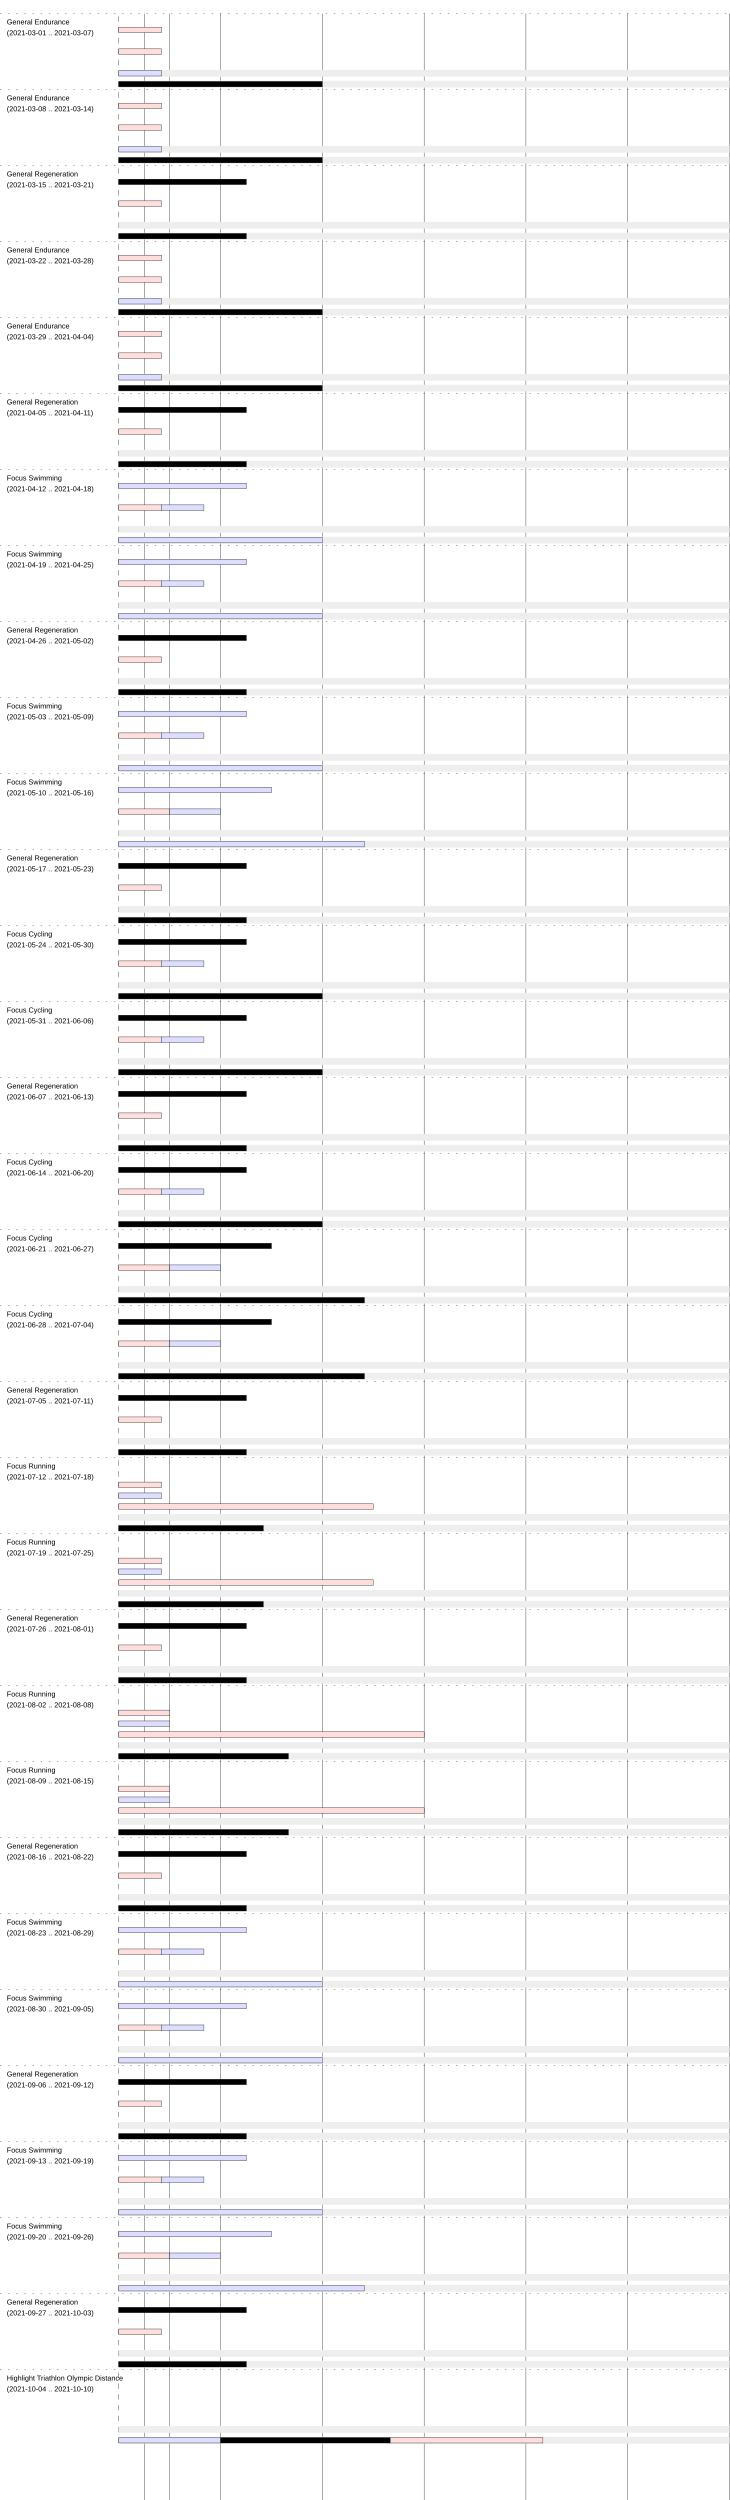
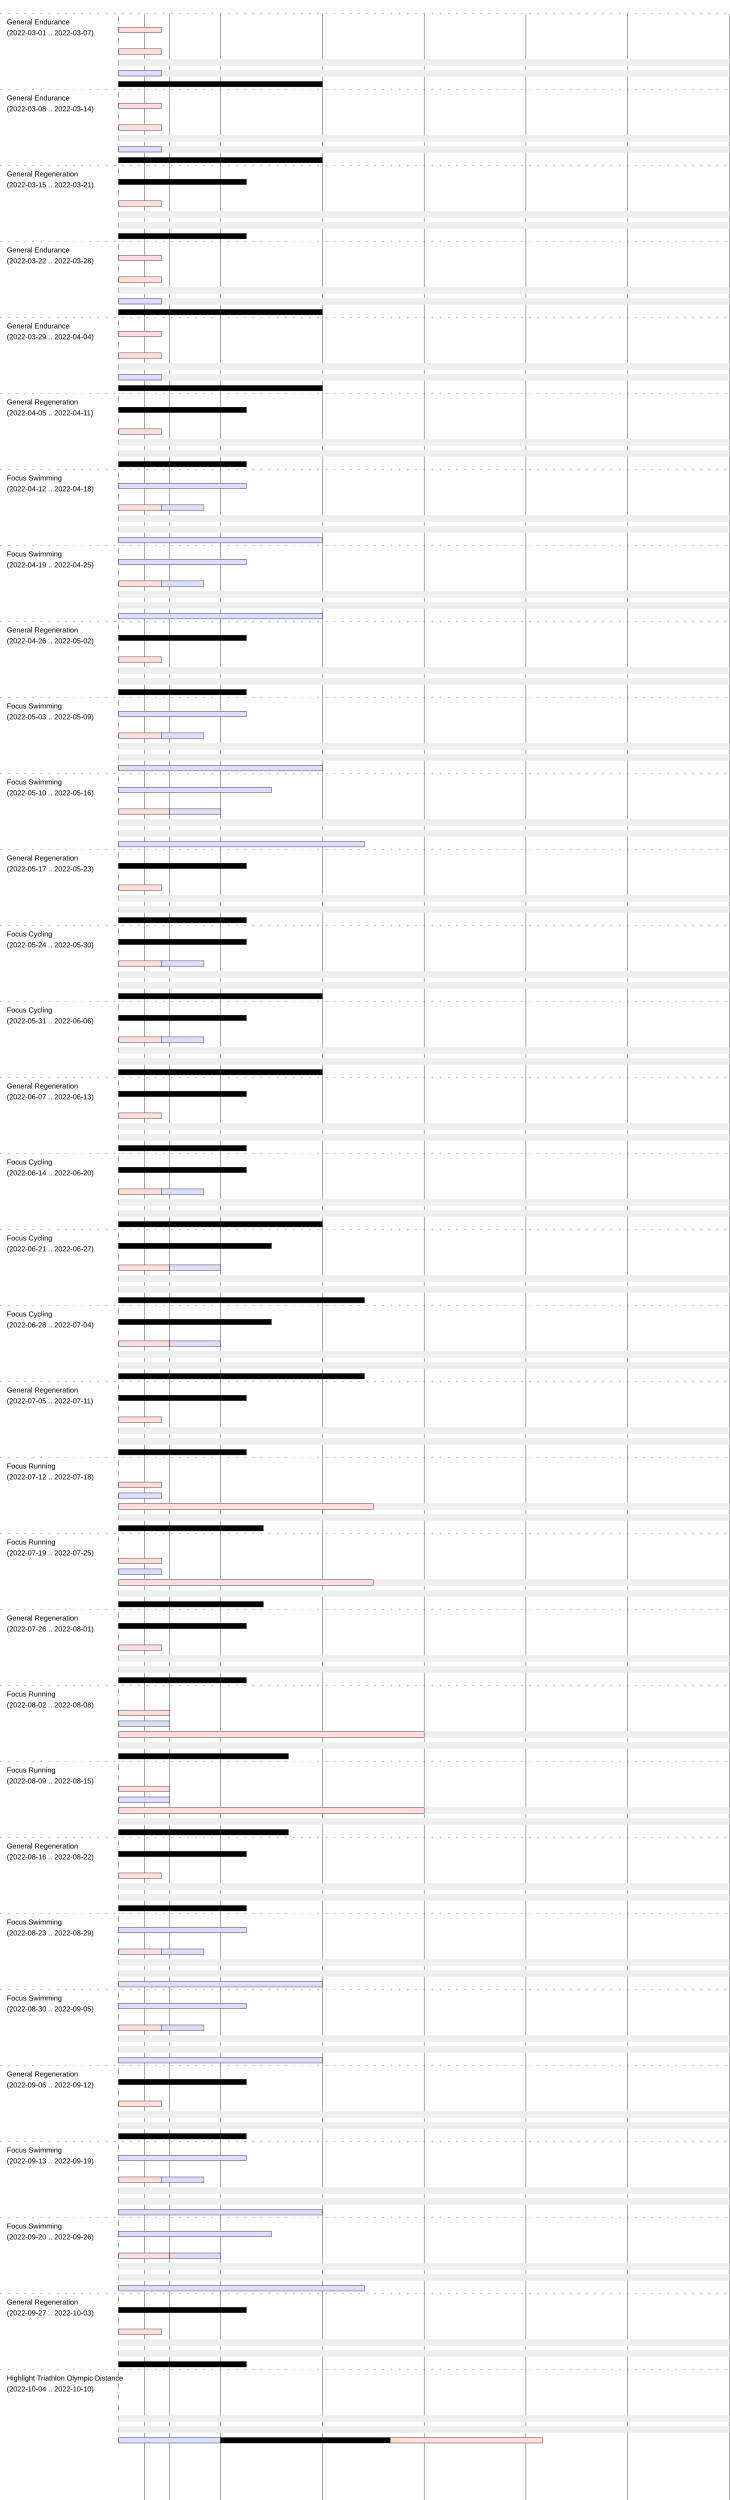
<svg xmlns="http://www.w3.org/2000/svg" baseProfile="full" height="3684" version="1.1" width="1075">
  <style type="text/css">svg { font-family: Arial; font-size: 8pt; }</style>
  <line stroke="black" stroke-width=".5" x1="212.5" y1="20" x2="212.5" y2="3684" />
  <line stroke="black" stroke-width=".5" x1="250.0" y1="20" x2="250.0" y2="3684" />
  <line stroke="black" stroke-width=".5" x1="325.0" y1="20" x2="325.0" y2="3684" />
  <line stroke="black" stroke-width=".5" x1="475.0" y1="20" x2="475.0" y2="3684" />
  <line stroke="black" stroke-width=".5" x1="625.0" y1="20" x2="625.0" y2="3684" />
  <line stroke="black" stroke-width=".5" x1="775.0" y1="20" x2="775.0" y2="3684" />
  <line stroke="black" stroke-width=".5" x1="925.0" y1="20" x2="925.0" y2="3684" />
  <line stroke="black" stroke-width=".5" x1="1075.0" y1="20" x2="1075.0" y2="3684" />
  <g>
    <g>
      <g>
        <line stroke="black" stroke-width=".5" stroke-dasharray="2,10" x1="0" y1="20" x2="1250" y2="20" />
        <text x="0" y="20" style="vertical-align:top" text-anchor="right">
          <tspan x="10" dy="1.5em">General Endurance</tspan>
-           <tspan x="10" dy="1.5em">(2021-03-01 .. 2021-03-07) </tspan>
+           <tspan x="10" dy="1.5em">(2022-03-01 .. 2022-03-07) </tspan>
        </text>
        <line stroke="black" stroke-width=".5" x1="175" y1="24.0" x2="175" y2="32.0" />
        <line stroke="black" stroke-width=".5" x1="175" y1="40.0" x2="175" y2="48.0" />
        <rect fill="#ffdddd" height="8" stroke="black" stroke-width=".5" width="63" x="175" y="40.0" />
        <line stroke="black" stroke-width=".5" x1="175" y1="56.0" x2="175" y2="64.0" />
        <line stroke="black" stroke-width=".5" x1="175" y1="72.0" x2="175" y2="80.0" />
        <rect fill="#ffdddd" height="8" stroke="black" stroke-width=".5" width="63" x="175" y="72.0" />
        <line stroke="black" stroke-width=".5" x1="175" y1="88.0" x2="175" y2="96.0" />
+         <rect fill="#eeeeee" x="175" y="87.0" height="10" width="900" />
        <line stroke="black" stroke-width=".5" x1="175" y1="104.0" x2="175" y2="112.0" />
        <rect fill="#eeeeee" x="175" y="103.0" height="10" width="900" />
        <rect fill="#ddddff" height="8" stroke="black" stroke-width=".5" width="63" x="175" y="104.0" />
        <line stroke="black" stroke-width=".5" x1="175" y1="120.0" x2="175" y2="128.0" />
-         <rect fill="#eeeeee" x="175" y="119.0" height="10" width="900" />
        <rect height="8" stroke="black" stroke-width=".5" width="300" x="175" y="120.0" />
      </g>
      <g>
        <line stroke="black" stroke-width=".5" stroke-dasharray="2,10" x1="0" y1="132" x2="1250" y2="132" />
        <text x="0" y="132" style="vertical-align:top" text-anchor="right">
          <tspan x="10" dy="1.5em">General Endurance</tspan>
-           <tspan x="10" dy="1.5em">(2021-03-08 .. 2021-03-14) </tspan>
+           <tspan x="10" dy="1.5em">(2022-03-08 .. 2022-03-14) </tspan>
        </text>
        <line stroke="black" stroke-width=".5" x1="175" y1="136.0" x2="175" y2="144.0" />
        <line stroke="black" stroke-width=".5" x1="175" y1="152.0" x2="175" y2="160.0" />
        <rect fill="#ffdddd" height="8" stroke="black" stroke-width=".5" width="63" x="175" y="152.0" />
        <line stroke="black" stroke-width=".5" x1="175" y1="168.0" x2="175" y2="176.0" />
        <line stroke="black" stroke-width=".5" x1="175" y1="184.0" x2="175" y2="192.0" />
        <rect fill="#ffdddd" height="8" stroke="black" stroke-width=".5" width="63" x="175" y="184.0" />
        <line stroke="black" stroke-width=".5" x1="175" y1="200.0" x2="175" y2="208.0" />
+         <rect fill="#eeeeee" x="175" y="199.0" height="10" width="900" />
        <line stroke="black" stroke-width=".5" x1="175" y1="216.0" x2="175" y2="224.0" />
        <rect fill="#eeeeee" x="175" y="215.0" height="10" width="900" />
        <rect fill="#ddddff" height="8" stroke="black" stroke-width=".5" width="63" x="175" y="216.0" />
        <line stroke="black" stroke-width=".5" x1="175" y1="232.0" x2="175" y2="240.0" />
-         <rect fill="#eeeeee" x="175" y="231.0" height="10" width="900" />
        <rect height="8" stroke="black" stroke-width=".5" width="300" x="175" y="232.0" />
      </g>
      <g>
        <line stroke="black" stroke-width=".5" stroke-dasharray="2,10" x1="0" y1="244" x2="1250" y2="244" />
        <text x="0" y="244" style="vertical-align:top" text-anchor="right">
          <tspan x="10" dy="1.5em">General Regeneration</tspan>
-           <tspan x="10" dy="1.5em">(2021-03-15 .. 2021-03-21) </tspan>
+           <tspan x="10" dy="1.5em">(2022-03-15 .. 2022-03-21) </tspan>
        </text>
        <line stroke="black" stroke-width=".5" x1="175" y1="248.0" x2="175" y2="256.0" />
        <line stroke="black" stroke-width=".5" x1="175" y1="264.0" x2="175" y2="272.0" />
        <rect height="8" stroke="black" stroke-width=".5" width="188" x="175" y="264.0" />
        <line stroke="black" stroke-width=".5" x1="175" y1="280.0" x2="175" y2="288.0" />
        <line stroke="black" stroke-width=".5" x1="175" y1="296.0" x2="175" y2="304.0" />
        <rect fill="#ffdddd" height="8" stroke="black" stroke-width=".5" width="63" x="175" y="296.0" />
        <line stroke="black" stroke-width=".5" x1="175" y1="312.0" x2="175" y2="320.0" />
+         <rect fill="#eeeeee" x="175" y="311.0" height="10" width="900" />
        <line stroke="black" stroke-width=".5" x1="175" y1="328.0" x2="175" y2="336.0" />
        <rect fill="#eeeeee" x="175" y="327.0" height="10" width="900" />
        <line stroke="black" stroke-width=".5" x1="175" y1="344.0" x2="175" y2="352.0" />
-         <rect fill="#eeeeee" x="175" y="343.0" height="10" width="900" />
        <rect height="8" stroke="black" stroke-width=".5" width="188" x="175" y="344.0" />
      </g>
      <g>
        <line stroke="black" stroke-width=".5" stroke-dasharray="2,10" x1="0" y1="356" x2="1250" y2="356" />
        <text x="0" y="356" style="vertical-align:top" text-anchor="right">
          <tspan x="10" dy="1.5em">General Endurance</tspan>
-           <tspan x="10" dy="1.5em">(2021-03-22 .. 2021-03-28) </tspan>
+           <tspan x="10" dy="1.5em">(2022-03-22 .. 2022-03-28) </tspan>
        </text>
        <line stroke="black" stroke-width=".5" x1="175" y1="360.0" x2="175" y2="368.0" />
        <line stroke="black" stroke-width=".5" x1="175" y1="376.0" x2="175" y2="384.0" />
        <rect fill="#ffdddd" height="8" stroke="black" stroke-width=".5" width="63" x="175" y="376.0" />
        <line stroke="black" stroke-width=".5" x1="175" y1="392.0" x2="175" y2="400.0" />
        <line stroke="black" stroke-width=".5" x1="175" y1="408.0" x2="175" y2="416.0" />
        <rect fill="#ffdddd" height="8" stroke="black" stroke-width=".5" width="63" x="175" y="408.0" />
        <line stroke="black" stroke-width=".5" x1="175" y1="424.0" x2="175" y2="432.0" />
+         <rect fill="#eeeeee" x="175" y="423.0" height="10" width="900" />
        <line stroke="black" stroke-width=".5" x1="175" y1="440.0" x2="175" y2="448.0" />
        <rect fill="#eeeeee" x="175" y="439.0" height="10" width="900" />
        <rect fill="#ddddff" height="8" stroke="black" stroke-width=".5" width="63" x="175" y="440.0" />
        <line stroke="black" stroke-width=".5" x1="175" y1="456.0" x2="175" y2="464.0" />
-         <rect fill="#eeeeee" x="175" y="455.0" height="10" width="900" />
        <rect height="8" stroke="black" stroke-width=".5" width="300" x="175" y="456.0" />
      </g>
      <g>
        <line stroke="black" stroke-width=".5" stroke-dasharray="2,10" x1="0" y1="468" x2="1250" y2="468" />
        <text x="0" y="468" style="vertical-align:top" text-anchor="right">
          <tspan x="10" dy="1.5em">General Endurance</tspan>
-           <tspan x="10" dy="1.5em">(2021-03-29 .. 2021-04-04) </tspan>
+           <tspan x="10" dy="1.5em">(2022-03-29 .. 2022-04-04) </tspan>
        </text>
        <line stroke="black" stroke-width=".5" x1="175" y1="472.0" x2="175" y2="480.0" />
        <line stroke="black" stroke-width=".5" x1="175" y1="488.0" x2="175" y2="496.0" />
        <rect fill="#ffdddd" height="8" stroke="black" stroke-width=".5" width="63" x="175" y="488.0" />
        <line stroke="black" stroke-width=".5" x1="175" y1="504.0" x2="175" y2="512.0" />
        <line stroke="black" stroke-width=".5" x1="175" y1="520.0" x2="175" y2="528.0" />
        <rect fill="#ffdddd" height="8" stroke="black" stroke-width=".5" width="63" x="175" y="520.0" />
        <line stroke="black" stroke-width=".5" x1="175" y1="536.0" x2="175" y2="544.0" />
+         <rect fill="#eeeeee" x="175" y="535.0" height="10" width="900" />
        <line stroke="black" stroke-width=".5" x1="175" y1="552.0" x2="175" y2="560.0" />
        <rect fill="#eeeeee" x="175" y="551.0" height="10" width="900" />
        <rect fill="#ddddff" height="8" stroke="black" stroke-width=".5" width="63" x="175" y="552.0" />
        <line stroke="black" stroke-width=".5" x1="175" y1="568.0" x2="175" y2="576.0" />
-         <rect fill="#eeeeee" x="175" y="567.0" height="10" width="900" />
        <rect height="8" stroke="black" stroke-width=".5" width="300" x="175" y="568.0" />
      </g>
      <g>
        <line stroke="black" stroke-width=".5" stroke-dasharray="2,10" x1="0" y1="580" x2="1250" y2="580" />
        <text x="0" y="580" style="vertical-align:top" text-anchor="right">
          <tspan x="10" dy="1.5em">General Regeneration</tspan>
-           <tspan x="10" dy="1.5em">(2021-04-05 .. 2021-04-11) </tspan>
+           <tspan x="10" dy="1.5em">(2022-04-05 .. 2022-04-11) </tspan>
        </text>
        <line stroke="black" stroke-width=".5" x1="175" y1="584.0" x2="175" y2="592.0" />
        <line stroke="black" stroke-width=".5" x1="175" y1="600.0" x2="175" y2="608.0" />
        <rect height="8" stroke="black" stroke-width=".5" width="188" x="175" y="600.0" />
        <line stroke="black" stroke-width=".5" x1="175" y1="616.0" x2="175" y2="624.0" />
        <line stroke="black" stroke-width=".5" x1="175" y1="632.0" x2="175" y2="640.0" />
        <rect fill="#ffdddd" height="8" stroke="black" stroke-width=".5" width="63" x="175" y="632.0" />
        <line stroke="black" stroke-width=".5" x1="175" y1="648.0" x2="175" y2="656.0" />
+         <rect fill="#eeeeee" x="175" y="647.0" height="10" width="900" />
        <line stroke="black" stroke-width=".5" x1="175" y1="664.0" x2="175" y2="672.0" />
        <rect fill="#eeeeee" x="175" y="663.0" height="10" width="900" />
        <line stroke="black" stroke-width=".5" x1="175" y1="680.0" x2="175" y2="688.0" />
-         <rect fill="#eeeeee" x="175" y="679.0" height="10" width="900" />
        <rect height="8" stroke="black" stroke-width=".5" width="188" x="175" y="680.0" />
      </g>
    </g>
    <g>
      <g>
        <line stroke="black" stroke-width=".5" stroke-dasharray="2,10" x1="0" y1="692" x2="1250" y2="692" />
        <text x="0" y="692" style="vertical-align:top" text-anchor="right">
          <tspan x="10" dy="1.5em">Focus Swimming</tspan>
-           <tspan x="10" dy="1.5em">(2021-04-12 .. 2021-04-18) </tspan>
+           <tspan x="10" dy="1.5em">(2022-04-12 .. 2022-04-18) </tspan>
        </text>
        <line stroke="black" stroke-width=".5" x1="175" y1="696.0" x2="175" y2="704.0" />
        <line stroke="black" stroke-width=".5" x1="175" y1="712.0" x2="175" y2="720.0" />
        <rect fill="#ddddff" height="8" stroke="black" stroke-width=".5" width="188" x="175" y="712.0" />
        <line stroke="black" stroke-width=".5" x1="175" y1="728.0" x2="175" y2="736.0" />
        <line stroke="black" stroke-width=".5" x1="175" y1="744.0" x2="175" y2="752.0" />
        <rect fill="#ffdddd" height="8" stroke="black" stroke-width=".5" width="63" x="175" y="744.0" />
        <rect fill="#ddddff" height="8" stroke="black" stroke-width=".5" width="63" x="237.5" y="744.0" />
        <line stroke="black" stroke-width=".5" x1="175" y1="760.0" x2="175" y2="768.0" />
+         <rect fill="#eeeeee" x="175" y="759.0" height="10" width="900" />
        <line stroke="black" stroke-width=".5" x1="175" y1="776.0" x2="175" y2="784.0" />
        <rect fill="#eeeeee" x="175" y="775.0" height="10" width="900" />
        <line stroke="black" stroke-width=".5" x1="175" y1="792.0" x2="175" y2="800.0" />
-         <rect fill="#eeeeee" x="175" y="791.0" height="10" width="900" />
        <rect fill="#ddddff" height="8" stroke="black" stroke-width=".5" width="300" x="175" y="792.0" />
      </g>
      <g>
        <line stroke="black" stroke-width=".5" stroke-dasharray="2,10" x1="0" y1="804" x2="1250" y2="804" />
        <text x="0" y="804" style="vertical-align:top" text-anchor="right">
          <tspan x="10" dy="1.5em">Focus Swimming</tspan>
-           <tspan x="10" dy="1.5em">(2021-04-19 .. 2021-04-25) </tspan>
+           <tspan x="10" dy="1.5em">(2022-04-19 .. 2022-04-25) </tspan>
        </text>
        <line stroke="black" stroke-width=".5" x1="175" y1="808.0" x2="175" y2="816.0" />
        <line stroke="black" stroke-width=".5" x1="175" y1="824.0" x2="175" y2="832.0" />
        <rect fill="#ddddff" height="8" stroke="black" stroke-width=".5" width="188" x="175" y="824.0" />
        <line stroke="black" stroke-width=".5" x1="175" y1="840.0" x2="175" y2="848.0" />
        <line stroke="black" stroke-width=".5" x1="175" y1="856.0" x2="175" y2="864.0" />
        <rect fill="#ffdddd" height="8" stroke="black" stroke-width=".5" width="63" x="175" y="856.0" />
        <rect fill="#ddddff" height="8" stroke="black" stroke-width=".5" width="63" x="237.5" y="856.0" />
        <line stroke="black" stroke-width=".5" x1="175" y1="872.0" x2="175" y2="880.0" />
+         <rect fill="#eeeeee" x="175" y="871.0" height="10" width="900" />
        <line stroke="black" stroke-width=".5" x1="175" y1="888.0" x2="175" y2="896.0" />
        <rect fill="#eeeeee" x="175" y="887.0" height="10" width="900" />
        <line stroke="black" stroke-width=".5" x1="175" y1="904.0" x2="175" y2="912.0" />
-         <rect fill="#eeeeee" x="175" y="903.0" height="10" width="900" />
        <rect fill="#ddddff" height="8" stroke="black" stroke-width=".5" width="300" x="175" y="904.0" />
      </g>
      <g>
        <line stroke="black" stroke-width=".5" stroke-dasharray="2,10" x1="0" y1="916" x2="1250" y2="916" />
        <text x="0" y="916" style="vertical-align:top" text-anchor="right">
          <tspan x="10" dy="1.5em">General Regeneration</tspan>
-           <tspan x="10" dy="1.5em">(2021-04-26 .. 2021-05-02) </tspan>
+           <tspan x="10" dy="1.5em">(2022-04-26 .. 2022-05-02) </tspan>
        </text>
        <line stroke="black" stroke-width=".5" x1="175" y1="920.0" x2="175" y2="928.0" />
        <line stroke="black" stroke-width=".5" x1="175" y1="936.0" x2="175" y2="944.0" />
        <rect height="8" stroke="black" stroke-width=".5" width="188" x="175" y="936.0" />
        <line stroke="black" stroke-width=".5" x1="175" y1="952.0" x2="175" y2="960.0" />
        <line stroke="black" stroke-width=".5" x1="175" y1="968.0" x2="175" y2="976.0" />
        <rect fill="#ffdddd" height="8" stroke="black" stroke-width=".5" width="63" x="175" y="968.0" />
        <line stroke="black" stroke-width=".5" x1="175" y1="984.0" x2="175" y2="992.0" />
+         <rect fill="#eeeeee" x="175" y="983.0" height="10" width="900" />
        <line stroke="black" stroke-width=".5" x1="175" y1="1000.0" x2="175" y2="1008.0" />
        <rect fill="#eeeeee" x="175" y="999.0" height="10" width="900" />
        <line stroke="black" stroke-width=".5" x1="175" y1="1016.0" x2="175" y2="1024.0" />
-         <rect fill="#eeeeee" x="175" y="1015.0" height="10" width="900" />
        <rect height="8" stroke="black" stroke-width=".5" width="188" x="175" y="1016.0" />
      </g>
      <g>
        <line stroke="black" stroke-width=".5" stroke-dasharray="2,10" x1="0" y1="1028" x2="1250" y2="1028" />
        <text x="0" y="1028" style="vertical-align:top" text-anchor="right">
          <tspan x="10" dy="1.5em">Focus Swimming</tspan>
-           <tspan x="10" dy="1.5em">(2021-05-03 .. 2021-05-09) </tspan>
+           <tspan x="10" dy="1.5em">(2022-05-03 .. 2022-05-09) </tspan>
        </text>
        <line stroke="black" stroke-width=".5" x1="175" y1="1032.0" x2="175" y2="1040.0" />
        <line stroke="black" stroke-width=".5" x1="175" y1="1048.0" x2="175" y2="1056.0" />
        <rect fill="#ddddff" height="8" stroke="black" stroke-width=".5" width="188" x="175" y="1048.0" />
        <line stroke="black" stroke-width=".5" x1="175" y1="1064.0" x2="175" y2="1072.0" />
        <line stroke="black" stroke-width=".5" x1="175" y1="1080.0" x2="175" y2="1088.0" />
        <rect fill="#ffdddd" height="8" stroke="black" stroke-width=".5" width="63" x="175" y="1080.0" />
        <rect fill="#ddddff" height="8" stroke="black" stroke-width=".5" width="63" x="237.5" y="1080.0" />
        <line stroke="black" stroke-width=".5" x1="175" y1="1096.0" x2="175" y2="1104.0" />
+         <rect fill="#eeeeee" x="175" y="1095.0" height="10" width="900" />
        <line stroke="black" stroke-width=".5" x1="175" y1="1112.0" x2="175" y2="1120.0" />
        <rect fill="#eeeeee" x="175" y="1111.0" height="10" width="900" />
        <line stroke="black" stroke-width=".5" x1="175" y1="1128.0" x2="175" y2="1136.0" />
-         <rect fill="#eeeeee" x="175" y="1127.0" height="10" width="900" />
        <rect fill="#ddddff" height="8" stroke="black" stroke-width=".5" width="300" x="175" y="1128.0" />
      </g>
      <g>
        <line stroke="black" stroke-width=".5" stroke-dasharray="2,10" x1="0" y1="1140" x2="1250" y2="1140" />
        <text x="0" y="1140" style="vertical-align:top" text-anchor="right">
          <tspan x="10" dy="1.5em">Focus Swimming</tspan>
-           <tspan x="10" dy="1.5em">(2021-05-10 .. 2021-05-16) </tspan>
+           <tspan x="10" dy="1.5em">(2022-05-10 .. 2022-05-16) </tspan>
        </text>
        <line stroke="black" stroke-width=".5" x1="175" y1="1144.0" x2="175" y2="1152.0" />
        <line stroke="black" stroke-width=".5" x1="175" y1="1160.0" x2="175" y2="1168.0" />
        <rect fill="#ddddff" height="8" stroke="black" stroke-width=".5" width="225" x="175" y="1160.0" />
        <line stroke="black" stroke-width=".5" x1="175" y1="1176.0" x2="175" y2="1184.0" />
        <line stroke="black" stroke-width=".5" x1="175" y1="1192.0" x2="175" y2="1200.0" />
        <rect fill="#ffdddd" height="8" stroke="black" stroke-width=".5" width="75" x="175" y="1192.0" />
        <rect fill="#ddddff" height="8" stroke="black" stroke-width=".5" width="75" x="250.0" y="1192.0" />
        <line stroke="black" stroke-width=".5" x1="175" y1="1208.0" x2="175" y2="1216.0" />
+         <rect fill="#eeeeee" x="175" y="1207.0" height="10" width="900" />
        <line stroke="black" stroke-width=".5" x1="175" y1="1224.0" x2="175" y2="1232.0" />
        <rect fill="#eeeeee" x="175" y="1223.0" height="10" width="900" />
        <line stroke="black" stroke-width=".5" x1="175" y1="1240.0" x2="175" y2="1248.0" />
-         <rect fill="#eeeeee" x="175" y="1239.0" height="10" width="900" />
        <rect fill="#ddddff" height="8" stroke="black" stroke-width=".5" width="362" x="175" y="1240.0" />
      </g>
      <g>
        <line stroke="black" stroke-width=".5" stroke-dasharray="2,10" x1="0" y1="1252" x2="1250" y2="1252" />
        <text x="0" y="1252" style="vertical-align:top" text-anchor="right">
          <tspan x="10" dy="1.5em">General Regeneration</tspan>
-           <tspan x="10" dy="1.5em">(2021-05-17 .. 2021-05-23) </tspan>
+           <tspan x="10" dy="1.5em">(2022-05-17 .. 2022-05-23) </tspan>
        </text>
        <line stroke="black" stroke-width=".5" x1="175" y1="1256.0" x2="175" y2="1264.0" />
        <line stroke="black" stroke-width=".5" x1="175" y1="1272.0" x2="175" y2="1280.0" />
        <rect height="8" stroke="black" stroke-width=".5" width="188" x="175" y="1272.0" />
        <line stroke="black" stroke-width=".5" x1="175" y1="1288.0" x2="175" y2="1296.0" />
        <line stroke="black" stroke-width=".5" x1="175" y1="1304.0" x2="175" y2="1312.0" />
        <rect fill="#ffdddd" height="8" stroke="black" stroke-width=".5" width="63" x="175" y="1304.0" />
        <line stroke="black" stroke-width=".5" x1="175" y1="1320.0" x2="175" y2="1328.0" />
+         <rect fill="#eeeeee" x="175" y="1319.0" height="10" width="900" />
        <line stroke="black" stroke-width=".5" x1="175" y1="1336.0" x2="175" y2="1344.0" />
        <rect fill="#eeeeee" x="175" y="1335.0" height="10" width="900" />
        <line stroke="black" stroke-width=".5" x1="175" y1="1352.0" x2="175" y2="1360.0" />
-         <rect fill="#eeeeee" x="175" y="1351.0" height="10" width="900" />
        <rect height="8" stroke="black" stroke-width=".5" width="188" x="175" y="1352.0" />
      </g>
    </g>
    <g>
      <g>
        <line stroke="black" stroke-width=".5" stroke-dasharray="2,10" x1="0" y1="1364" x2="1250" y2="1364" />
        <text x="0" y="1364" style="vertical-align:top" text-anchor="right">
          <tspan x="10" dy="1.5em">Focus Cycling</tspan>
-           <tspan x="10" dy="1.5em">(2021-05-24 .. 2021-05-30) </tspan>
+           <tspan x="10" dy="1.5em">(2022-05-24 .. 2022-05-30) </tspan>
        </text>
        <line stroke="black" stroke-width=".5" x1="175" y1="1368.0" x2="175" y2="1376.0" />
        <line stroke="black" stroke-width=".5" x1="175" y1="1384.0" x2="175" y2="1392.0" />
        <rect height="8" stroke="black" stroke-width=".5" width="188" x="175" y="1384.0" />
        <line stroke="black" stroke-width=".5" x1="175" y1="1400.0" x2="175" y2="1408.0" />
        <line stroke="black" stroke-width=".5" x1="175" y1="1416.0" x2="175" y2="1424.0" />
        <rect fill="#ffdddd" height="8" stroke="black" stroke-width=".5" width="63" x="175" y="1416.0" />
        <rect fill="#ddddff" height="8" stroke="black" stroke-width=".5" width="63" x="237.5" y="1416.0" />
        <line stroke="black" stroke-width=".5" x1="175" y1="1432.0" x2="175" y2="1440.0" />
+         <rect fill="#eeeeee" x="175" y="1431.0" height="10" width="900" />
        <line stroke="black" stroke-width=".5" x1="175" y1="1448.0" x2="175" y2="1456.0" />
        <rect fill="#eeeeee" x="175" y="1447.0" height="10" width="900" />
        <line stroke="black" stroke-width=".5" x1="175" y1="1464.0" x2="175" y2="1472.0" />
-         <rect fill="#eeeeee" x="175" y="1463.0" height="10" width="900" />
        <rect height="8" stroke="black" stroke-width=".5" width="300" x="175" y="1464.0" />
      </g>
      <g>
        <line stroke="black" stroke-width=".5" stroke-dasharray="2,10" x1="0" y1="1476" x2="1250" y2="1476" />
        <text x="0" y="1476" style="vertical-align:top" text-anchor="right">
          <tspan x="10" dy="1.5em">Focus Cycling</tspan>
-           <tspan x="10" dy="1.5em">(2021-05-31 .. 2021-06-06) </tspan>
+           <tspan x="10" dy="1.5em">(2022-05-31 .. 2022-06-06) </tspan>
        </text>
        <line stroke="black" stroke-width=".5" x1="175" y1="1480.0" x2="175" y2="1488.0" />
        <line stroke="black" stroke-width=".5" x1="175" y1="1496.0" x2="175" y2="1504.0" />
        <rect height="8" stroke="black" stroke-width=".5" width="188" x="175" y="1496.0" />
        <line stroke="black" stroke-width=".5" x1="175" y1="1512.0" x2="175" y2="1520.0" />
        <line stroke="black" stroke-width=".5" x1="175" y1="1528.0" x2="175" y2="1536.0" />
        <rect fill="#ffdddd" height="8" stroke="black" stroke-width=".5" width="63" x="175" y="1528.0" />
        <rect fill="#ddddff" height="8" stroke="black" stroke-width=".5" width="63" x="237.5" y="1528.0" />
        <line stroke="black" stroke-width=".5" x1="175" y1="1544.0" x2="175" y2="1552.0" />
+         <rect fill="#eeeeee" x="175" y="1543.0" height="10" width="900" />
        <line stroke="black" stroke-width=".5" x1="175" y1="1560.0" x2="175" y2="1568.0" />
        <rect fill="#eeeeee" x="175" y="1559.0" height="10" width="900" />
        <line stroke="black" stroke-width=".5" x1="175" y1="1576.0" x2="175" y2="1584.0" />
-         <rect fill="#eeeeee" x="175" y="1575.0" height="10" width="900" />
        <rect height="8" stroke="black" stroke-width=".5" width="300" x="175" y="1576.0" />
      </g>
      <g>
        <line stroke="black" stroke-width=".5" stroke-dasharray="2,10" x1="0" y1="1588" x2="1250" y2="1588" />
        <text x="0" y="1588" style="vertical-align:top" text-anchor="right">
          <tspan x="10" dy="1.5em">General Regeneration</tspan>
-           <tspan x="10" dy="1.5em">(2021-06-07 .. 2021-06-13) </tspan>
+           <tspan x="10" dy="1.5em">(2022-06-07 .. 2022-06-13) </tspan>
        </text>
        <line stroke="black" stroke-width=".5" x1="175" y1="1592.0" x2="175" y2="1600.0" />
        <line stroke="black" stroke-width=".5" x1="175" y1="1608.0" x2="175" y2="1616.0" />
        <rect height="8" stroke="black" stroke-width=".5" width="188" x="175" y="1608.0" />
        <line stroke="black" stroke-width=".5" x1="175" y1="1624.0" x2="175" y2="1632.0" />
        <line stroke="black" stroke-width=".5" x1="175" y1="1640.0" x2="175" y2="1648.0" />
        <rect fill="#ffdddd" height="8" stroke="black" stroke-width=".5" width="63" x="175" y="1640.0" />
        <line stroke="black" stroke-width=".5" x1="175" y1="1656.0" x2="175" y2="1664.0" />
+         <rect fill="#eeeeee" x="175" y="1655.0" height="10" width="900" />
        <line stroke="black" stroke-width=".5" x1="175" y1="1672.0" x2="175" y2="1680.0" />
        <rect fill="#eeeeee" x="175" y="1671.0" height="10" width="900" />
        <line stroke="black" stroke-width=".5" x1="175" y1="1688.0" x2="175" y2="1696.0" />
-         <rect fill="#eeeeee" x="175" y="1687.0" height="10" width="900" />
        <rect height="8" stroke="black" stroke-width=".5" width="188" x="175" y="1688.0" />
      </g>
      <g>
        <line stroke="black" stroke-width=".5" stroke-dasharray="2,10" x1="0" y1="1700" x2="1250" y2="1700" />
        <text x="0" y="1700" style="vertical-align:top" text-anchor="right">
          <tspan x="10" dy="1.5em">Focus Cycling</tspan>
-           <tspan x="10" dy="1.5em">(2021-06-14 .. 2021-06-20) </tspan>
+           <tspan x="10" dy="1.5em">(2022-06-14 .. 2022-06-20) </tspan>
        </text>
        <line stroke="black" stroke-width=".5" x1="175" y1="1704.0" x2="175" y2="1712.0" />
        <line stroke="black" stroke-width=".5" x1="175" y1="1720.0" x2="175" y2="1728.0" />
        <rect height="8" stroke="black" stroke-width=".5" width="188" x="175" y="1720.0" />
        <line stroke="black" stroke-width=".5" x1="175" y1="1736.0" x2="175" y2="1744.0" />
        <line stroke="black" stroke-width=".5" x1="175" y1="1752.0" x2="175" y2="1760.0" />
        <rect fill="#ffdddd" height="8" stroke="black" stroke-width=".5" width="63" x="175" y="1752.0" />
        <rect fill="#ddddff" height="8" stroke="black" stroke-width=".5" width="63" x="237.5" y="1752.0" />
        <line stroke="black" stroke-width=".5" x1="175" y1="1768.0" x2="175" y2="1776.0" />
+         <rect fill="#eeeeee" x="175" y="1767.0" height="10" width="900" />
        <line stroke="black" stroke-width=".5" x1="175" y1="1784.0" x2="175" y2="1792.0" />
        <rect fill="#eeeeee" x="175" y="1783.0" height="10" width="900" />
        <line stroke="black" stroke-width=".5" x1="175" y1="1800.0" x2="175" y2="1808.0" />
-         <rect fill="#eeeeee" x="175" y="1799.0" height="10" width="900" />
        <rect height="8" stroke="black" stroke-width=".5" width="300" x="175" y="1800.0" />
      </g>
      <g>
        <line stroke="black" stroke-width=".5" stroke-dasharray="2,10" x1="0" y1="1812" x2="1250" y2="1812" />
        <text x="0" y="1812" style="vertical-align:top" text-anchor="right">
          <tspan x="10" dy="1.5em">Focus Cycling</tspan>
-           <tspan x="10" dy="1.5em">(2021-06-21 .. 2021-06-27) </tspan>
+           <tspan x="10" dy="1.5em">(2022-06-21 .. 2022-06-27) </tspan>
        </text>
        <line stroke="black" stroke-width=".5" x1="175" y1="1816.0" x2="175" y2="1824.0" />
        <line stroke="black" stroke-width=".5" x1="175" y1="1832.0" x2="175" y2="1840.0" />
        <rect height="8" stroke="black" stroke-width=".5" width="225" x="175" y="1832.0" />
        <line stroke="black" stroke-width=".5" x1="175" y1="1848.0" x2="175" y2="1856.0" />
        <line stroke="black" stroke-width=".5" x1="175" y1="1864.0" x2="175" y2="1872.0" />
        <rect fill="#ffdddd" height="8" stroke="black" stroke-width=".5" width="75" x="175" y="1864.0" />
        <rect fill="#ddddff" height="8" stroke="black" stroke-width=".5" width="75" x="250.0" y="1864.0" />
        <line stroke="black" stroke-width=".5" x1="175" y1="1880.0" x2="175" y2="1888.0" />
+         <rect fill="#eeeeee" x="175" y="1879.0" height="10" width="900" />
        <line stroke="black" stroke-width=".5" x1="175" y1="1896.0" x2="175" y2="1904.0" />
        <rect fill="#eeeeee" x="175" y="1895.0" height="10" width="900" />
        <line stroke="black" stroke-width=".5" x1="175" y1="1912.0" x2="175" y2="1920.0" />
-         <rect fill="#eeeeee" x="175" y="1911.0" height="10" width="900" />
        <rect height="8" stroke="black" stroke-width=".5" width="362" x="175" y="1912.0" />
      </g>
      <g>
        <line stroke="black" stroke-width=".5" stroke-dasharray="2,10" x1="0" y1="1924" x2="1250" y2="1924" />
        <text x="0" y="1924" style="vertical-align:top" text-anchor="right">
          <tspan x="10" dy="1.5em">Focus Cycling</tspan>
-           <tspan x="10" dy="1.5em">(2021-06-28 .. 2021-07-04) </tspan>
+           <tspan x="10" dy="1.5em">(2022-06-28 .. 2022-07-04) </tspan>
        </text>
        <line stroke="black" stroke-width=".5" x1="175" y1="1928.0" x2="175" y2="1936.0" />
        <line stroke="black" stroke-width=".5" x1="175" y1="1944.0" x2="175" y2="1952.0" />
        <rect height="8" stroke="black" stroke-width=".5" width="225" x="175" y="1944.0" />
        <line stroke="black" stroke-width=".5" x1="175" y1="1960.0" x2="175" y2="1968.0" />
        <line stroke="black" stroke-width=".5" x1="175" y1="1976.0" x2="175" y2="1984.0" />
        <rect fill="#ffdddd" height="8" stroke="black" stroke-width=".5" width="75" x="175" y="1976.0" />
        <rect fill="#ddddff" height="8" stroke="black" stroke-width=".5" width="75" x="250.0" y="1976.0" />
        <line stroke="black" stroke-width=".5" x1="175" y1="1992.0" x2="175" y2="2000.0" />
+         <rect fill="#eeeeee" x="175" y="1991.0" height="10" width="900" />
        <line stroke="black" stroke-width=".5" x1="175" y1="2008.0" x2="175" y2="2016.0" />
        <rect fill="#eeeeee" x="175" y="2007.0" height="10" width="900" />
        <line stroke="black" stroke-width=".5" x1="175" y1="2024.0" x2="175" y2="2032.0" />
-         <rect fill="#eeeeee" x="175" y="2023.0" height="10" width="900" />
        <rect height="8" stroke="black" stroke-width=".5" width="362" x="175" y="2024.0" />
      </g>
      <g>
        <line stroke="black" stroke-width=".5" stroke-dasharray="2,10" x1="0" y1="2036" x2="1250" y2="2036" />
        <text x="0" y="2036" style="vertical-align:top" text-anchor="right">
          <tspan x="10" dy="1.5em">General Regeneration</tspan>
-           <tspan x="10" dy="1.5em">(2021-07-05 .. 2021-07-11) </tspan>
+           <tspan x="10" dy="1.5em">(2022-07-05 .. 2022-07-11) </tspan>
        </text>
        <line stroke="black" stroke-width=".5" x1="175" y1="2040.0" x2="175" y2="2048.0" />
        <line stroke="black" stroke-width=".5" x1="175" y1="2056.0" x2="175" y2="2064.0" />
        <rect height="8" stroke="black" stroke-width=".5" width="188" x="175" y="2056.0" />
        <line stroke="black" stroke-width=".5" x1="175" y1="2072.0" x2="175" y2="2080.0" />
        <line stroke="black" stroke-width=".5" x1="175" y1="2088.0" x2="175" y2="2096.0" />
        <rect fill="#ffdddd" height="8" stroke="black" stroke-width=".5" width="63" x="175" y="2088.0" />
        <line stroke="black" stroke-width=".5" x1="175" y1="2104.0" x2="175" y2="2112.0" />
+         <rect fill="#eeeeee" x="175" y="2103.0" height="10" width="900" />
        <line stroke="black" stroke-width=".5" x1="175" y1="2120.0" x2="175" y2="2128.0" />
        <rect fill="#eeeeee" x="175" y="2119.0" height="10" width="900" />
        <line stroke="black" stroke-width=".5" x1="175" y1="2136.0" x2="175" y2="2144.0" />
-         <rect fill="#eeeeee" x="175" y="2135.0" height="10" width="900" />
        <rect height="8" stroke="black" stroke-width=".5" width="188" x="175" y="2136.0" />
      </g>
    </g>
    <g>
      <g>
        <line stroke="black" stroke-width=".5" stroke-dasharray="2,10" x1="0" y1="2148" x2="1250" y2="2148" />
        <text x="0" y="2148" style="vertical-align:top" text-anchor="right">
          <tspan x="10" dy="1.5em">Focus Running</tspan>
-           <tspan x="10" dy="1.5em">(2021-07-12 .. 2021-07-18) </tspan>
+           <tspan x="10" dy="1.5em">(2022-07-12 .. 2022-07-18) </tspan>
        </text>
        <line stroke="black" stroke-width=".5" x1="175" y1="2152.0" x2="175" y2="2160.0" />
        <line stroke="black" stroke-width=".5" x1="175" y1="2168.0" x2="175" y2="2176.0" />
        <line stroke="black" stroke-width=".5" x1="175" y1="2184.0" x2="175" y2="2192.0" />
        <rect fill="#ffdddd" height="8" stroke="black" stroke-width=".5" width="63" x="175" y="2184.0" />
        <line stroke="black" stroke-width=".5" x1="175" y1="2200.0" x2="175" y2="2208.0" />
        <rect fill="#ddddff" height="8" stroke="black" stroke-width=".5" width="63" x="175" y="2200.0" />
        <line stroke="black" stroke-width=".5" x1="175" y1="2216.0" x2="175" y2="2224.0" />
+         <rect fill="#eeeeee" x="175" y="2215.0" height="10" width="900" />
        <rect fill="#ffdddd" height="8" stroke="black" stroke-width=".5" width="375" x="175" y="2216.0" />
        <line stroke="black" stroke-width=".5" x1="175" y1="2232.0" x2="175" y2="2240.0" />
        <rect fill="#eeeeee" x="175" y="2231.0" height="10" width="900" />
        <line stroke="black" stroke-width=".5" x1="175" y1="2248.0" x2="175" y2="2256.0" />
-         <rect fill="#eeeeee" x="175" y="2247.0" height="10" width="900" />
        <rect height="8" stroke="black" stroke-width=".5" width="213" x="175" y="2248.0" />
      </g>
      <g>
        <line stroke="black" stroke-width=".5" stroke-dasharray="2,10" x1="0" y1="2260" x2="1250" y2="2260" />
        <text x="0" y="2260" style="vertical-align:top" text-anchor="right">
          <tspan x="10" dy="1.5em">Focus Running</tspan>
-           <tspan x="10" dy="1.5em">(2021-07-19 .. 2021-07-25) </tspan>
+           <tspan x="10" dy="1.5em">(2022-07-19 .. 2022-07-25) </tspan>
        </text>
        <line stroke="black" stroke-width=".5" x1="175" y1="2264.0" x2="175" y2="2272.0" />
        <line stroke="black" stroke-width=".5" x1="175" y1="2280.0" x2="175" y2="2288.0" />
        <line stroke="black" stroke-width=".5" x1="175" y1="2296.0" x2="175" y2="2304.0" />
        <rect fill="#ffdddd" height="8" stroke="black" stroke-width=".5" width="63" x="175" y="2296.0" />
        <line stroke="black" stroke-width=".5" x1="175" y1="2312.0" x2="175" y2="2320.0" />
        <rect fill="#ddddff" height="8" stroke="black" stroke-width=".5" width="63" x="175" y="2312.0" />
        <line stroke="black" stroke-width=".5" x1="175" y1="2328.0" x2="175" y2="2336.0" />
+         <rect fill="#eeeeee" x="175" y="2327.0" height="10" width="900" />
        <rect fill="#ffdddd" height="8" stroke="black" stroke-width=".5" width="375" x="175" y="2328.0" />
        <line stroke="black" stroke-width=".5" x1="175" y1="2344.0" x2="175" y2="2352.0" />
        <rect fill="#eeeeee" x="175" y="2343.0" height="10" width="900" />
        <line stroke="black" stroke-width=".5" x1="175" y1="2360.0" x2="175" y2="2368.0" />
-         <rect fill="#eeeeee" x="175" y="2359.0" height="10" width="900" />
        <rect height="8" stroke="black" stroke-width=".5" width="213" x="175" y="2360.0" />
      </g>
      <g>
        <line stroke="black" stroke-width=".5" stroke-dasharray="2,10" x1="0" y1="2372" x2="1250" y2="2372" />
        <text x="0" y="2372" style="vertical-align:top" text-anchor="right">
          <tspan x="10" dy="1.5em">General Regeneration</tspan>
-           <tspan x="10" dy="1.5em">(2021-07-26 .. 2021-08-01) </tspan>
+           <tspan x="10" dy="1.5em">(2022-07-26 .. 2022-08-01) </tspan>
        </text>
        <line stroke="black" stroke-width=".5" x1="175" y1="2376.0" x2="175" y2="2384.0" />
        <line stroke="black" stroke-width=".5" x1="175" y1="2392.0" x2="175" y2="2400.0" />
        <rect height="8" stroke="black" stroke-width=".5" width="188" x="175" y="2392.0" />
        <line stroke="black" stroke-width=".5" x1="175" y1="2408.0" x2="175" y2="2416.0" />
        <line stroke="black" stroke-width=".5" x1="175" y1="2424.0" x2="175" y2="2432.0" />
        <rect fill="#ffdddd" height="8" stroke="black" stroke-width=".5" width="63" x="175" y="2424.0" />
        <line stroke="black" stroke-width=".5" x1="175" y1="2440.0" x2="175" y2="2448.0" />
+         <rect fill="#eeeeee" x="175" y="2439.0" height="10" width="900" />
        <line stroke="black" stroke-width=".5" x1="175" y1="2456.0" x2="175" y2="2464.0" />
        <rect fill="#eeeeee" x="175" y="2455.0" height="10" width="900" />
        <line stroke="black" stroke-width=".5" x1="175" y1="2472.0" x2="175" y2="2480.0" />
-         <rect fill="#eeeeee" x="175" y="2471.0" height="10" width="900" />
        <rect height="8" stroke="black" stroke-width=".5" width="188" x="175" y="2472.0" />
      </g>
      <g>
        <line stroke="black" stroke-width=".5" stroke-dasharray="2,10" x1="0" y1="2484" x2="1250" y2="2484" />
        <text x="0" y="2484" style="vertical-align:top" text-anchor="right">
          <tspan x="10" dy="1.5em">Focus Running</tspan>
-           <tspan x="10" dy="1.5em">(2021-08-02 .. 2021-08-08) </tspan>
+           <tspan x="10" dy="1.5em">(2022-08-02 .. 2022-08-08) </tspan>
        </text>
        <line stroke="black" stroke-width=".5" x1="175" y1="2488.0" x2="175" y2="2496.0" />
        <line stroke="black" stroke-width=".5" x1="175" y1="2504.0" x2="175" y2="2512.0" />
        <line stroke="black" stroke-width=".5" x1="175" y1="2520.0" x2="175" y2="2528.0" />
        <rect fill="#ffdddd" height="8" stroke="black" stroke-width=".5" width="75" x="175" y="2520.0" />
        <line stroke="black" stroke-width=".5" x1="175" y1="2536.0" x2="175" y2="2544.0" />
        <rect fill="#ddddff" height="8" stroke="black" stroke-width=".5" width="75" x="175" y="2536.0" />
        <line stroke="black" stroke-width=".5" x1="175" y1="2552.0" x2="175" y2="2560.0" />
+         <rect fill="#eeeeee" x="175" y="2551.0" height="10" width="900" />
        <rect fill="#ffdddd" height="8" stroke="black" stroke-width=".5" width="450" x="175" y="2552.0" />
        <line stroke="black" stroke-width=".5" x1="175" y1="2568.0" x2="175" y2="2576.0" />
        <rect fill="#eeeeee" x="175" y="2567.0" height="10" width="900" />
        <line stroke="black" stroke-width=".5" x1="175" y1="2584.0" x2="175" y2="2592.0" />
-         <rect fill="#eeeeee" x="175" y="2583.0" height="10" width="900" />
        <rect height="8" stroke="black" stroke-width=".5" width="250" x="175" y="2584.0" />
      </g>
      <g>
        <line stroke="black" stroke-width=".5" stroke-dasharray="2,10" x1="0" y1="2596" x2="1250" y2="2596" />
        <text x="0" y="2596" style="vertical-align:top" text-anchor="right">
          <tspan x="10" dy="1.5em">Focus Running</tspan>
-           <tspan x="10" dy="1.5em">(2021-08-09 .. 2021-08-15) </tspan>
+           <tspan x="10" dy="1.5em">(2022-08-09 .. 2022-08-15) </tspan>
        </text>
        <line stroke="black" stroke-width=".5" x1="175" y1="2600.0" x2="175" y2="2608.0" />
        <line stroke="black" stroke-width=".5" x1="175" y1="2616.0" x2="175" y2="2624.0" />
        <line stroke="black" stroke-width=".5" x1="175" y1="2632.0" x2="175" y2="2640.0" />
        <rect fill="#ffdddd" height="8" stroke="black" stroke-width=".5" width="75" x="175" y="2632.0" />
        <line stroke="black" stroke-width=".5" x1="175" y1="2648.0" x2="175" y2="2656.0" />
        <rect fill="#ddddff" height="8" stroke="black" stroke-width=".5" width="75" x="175" y="2648.0" />
        <line stroke="black" stroke-width=".5" x1="175" y1="2664.0" x2="175" y2="2672.0" />
+         <rect fill="#eeeeee" x="175" y="2663.0" height="10" width="900" />
        <rect fill="#ffdddd" height="8" stroke="black" stroke-width=".5" width="450" x="175" y="2664.0" />
        <line stroke="black" stroke-width=".5" x1="175" y1="2680.0" x2="175" y2="2688.0" />
        <rect fill="#eeeeee" x="175" y="2679.0" height="10" width="900" />
        <line stroke="black" stroke-width=".5" x1="175" y1="2696.0" x2="175" y2="2704.0" />
-         <rect fill="#eeeeee" x="175" y="2695.0" height="10" width="900" />
        <rect height="8" stroke="black" stroke-width=".5" width="250" x="175" y="2696.0" />
      </g>
      <g>
        <line stroke="black" stroke-width=".5" stroke-dasharray="2,10" x1="0" y1="2708" x2="1250" y2="2708" />
        <text x="0" y="2708" style="vertical-align:top" text-anchor="right">
          <tspan x="10" dy="1.5em">General Regeneration</tspan>
-           <tspan x="10" dy="1.5em">(2021-08-16 .. 2021-08-22) </tspan>
+           <tspan x="10" dy="1.5em">(2022-08-16 .. 2022-08-22) </tspan>
        </text>
        <line stroke="black" stroke-width=".5" x1="175" y1="2712.0" x2="175" y2="2720.0" />
        <line stroke="black" stroke-width=".5" x1="175" y1="2728.0" x2="175" y2="2736.0" />
        <rect height="8" stroke="black" stroke-width=".5" width="188" x="175" y="2728.0" />
        <line stroke="black" stroke-width=".5" x1="175" y1="2744.0" x2="175" y2="2752.0" />
        <line stroke="black" stroke-width=".5" x1="175" y1="2760.0" x2="175" y2="2768.0" />
        <rect fill="#ffdddd" height="8" stroke="black" stroke-width=".5" width="63" x="175" y="2760.0" />
        <line stroke="black" stroke-width=".5" x1="175" y1="2776.0" x2="175" y2="2784.0" />
+         <rect fill="#eeeeee" x="175" y="2775.0" height="10" width="900" />
        <line stroke="black" stroke-width=".5" x1="175" y1="2792.0" x2="175" y2="2800.0" />
        <rect fill="#eeeeee" x="175" y="2791.0" height="10" width="900" />
        <line stroke="black" stroke-width=".5" x1="175" y1="2808.0" x2="175" y2="2816.0" />
-         <rect fill="#eeeeee" x="175" y="2807.0" height="10" width="900" />
        <rect height="8" stroke="black" stroke-width=".5" width="188" x="175" y="2808.0" />
      </g>
    </g>
    <g>
      <g>
        <line stroke="black" stroke-width=".5" stroke-dasharray="2,10" x1="0" y1="2820" x2="1250" y2="2820" />
        <text x="0" y="2820" style="vertical-align:top" text-anchor="right">
          <tspan x="10" dy="1.5em">Focus Swimming</tspan>
-           <tspan x="10" dy="1.5em">(2021-08-23 .. 2021-08-29) </tspan>
+           <tspan x="10" dy="1.5em">(2022-08-23 .. 2022-08-29) </tspan>
        </text>
        <line stroke="black" stroke-width=".5" x1="175" y1="2824.0" x2="175" y2="2832.0" />
        <line stroke="black" stroke-width=".5" x1="175" y1="2840.0" x2="175" y2="2848.0" />
        <rect fill="#ddddff" height="8" stroke="black" stroke-width=".5" width="188" x="175" y="2840.0" />
        <line stroke="black" stroke-width=".5" x1="175" y1="2856.0" x2="175" y2="2864.0" />
        <line stroke="black" stroke-width=".5" x1="175" y1="2872.0" x2="175" y2="2880.0" />
        <rect fill="#ffdddd" height="8" stroke="black" stroke-width=".5" width="63" x="175" y="2872.0" />
        <rect fill="#ddddff" height="8" stroke="black" stroke-width=".5" width="63" x="237.5" y="2872.0" />
        <line stroke="black" stroke-width=".5" x1="175" y1="2888.0" x2="175" y2="2896.0" />
+         <rect fill="#eeeeee" x="175" y="2887.0" height="10" width="900" />
        <line stroke="black" stroke-width=".5" x1="175" y1="2904.0" x2="175" y2="2912.0" />
        <rect fill="#eeeeee" x="175" y="2903.0" height="10" width="900" />
        <line stroke="black" stroke-width=".5" x1="175" y1="2920.0" x2="175" y2="2928.0" />
-         <rect fill="#eeeeee" x="175" y="2919.0" height="10" width="900" />
        <rect fill="#ddddff" height="8" stroke="black" stroke-width=".5" width="300" x="175" y="2920.0" />
      </g>
      <g>
        <line stroke="black" stroke-width=".5" stroke-dasharray="2,10" x1="0" y1="2932" x2="1250" y2="2932" />
        <text x="0" y="2932" style="vertical-align:top" text-anchor="right">
          <tspan x="10" dy="1.5em">Focus Swimming</tspan>
-           <tspan x="10" dy="1.5em">(2021-08-30 .. 2021-09-05) </tspan>
+           <tspan x="10" dy="1.5em">(2022-08-30 .. 2022-09-05) </tspan>
        </text>
        <line stroke="black" stroke-width=".5" x1="175" y1="2936.0" x2="175" y2="2944.0" />
        <line stroke="black" stroke-width=".5" x1="175" y1="2952.0" x2="175" y2="2960.0" />
        <rect fill="#ddddff" height="8" stroke="black" stroke-width=".5" width="188" x="175" y="2952.0" />
        <line stroke="black" stroke-width=".5" x1="175" y1="2968.0" x2="175" y2="2976.0" />
        <line stroke="black" stroke-width=".5" x1="175" y1="2984.0" x2="175" y2="2992.0" />
        <rect fill="#ffdddd" height="8" stroke="black" stroke-width=".5" width="63" x="175" y="2984.0" />
        <rect fill="#ddddff" height="8" stroke="black" stroke-width=".5" width="63" x="237.5" y="2984.0" />
        <line stroke="black" stroke-width=".5" x1="175" y1="3000.0" x2="175" y2="3008.0" />
+         <rect fill="#eeeeee" x="175" y="2999.0" height="10" width="900" />
        <line stroke="black" stroke-width=".5" x1="175" y1="3016.0" x2="175" y2="3024.0" />
        <rect fill="#eeeeee" x="175" y="3015.0" height="10" width="900" />
        <line stroke="black" stroke-width=".5" x1="175" y1="3032.0" x2="175" y2="3040.0" />
-         <rect fill="#eeeeee" x="175" y="3031.0" height="10" width="900" />
        <rect fill="#ddddff" height="8" stroke="black" stroke-width=".5" width="300" x="175" y="3032.0" />
      </g>
      <g>
        <line stroke="black" stroke-width=".5" stroke-dasharray="2,10" x1="0" y1="3044" x2="1250" y2="3044" />
        <text x="0" y="3044" style="vertical-align:top" text-anchor="right">
          <tspan x="10" dy="1.5em">General Regeneration</tspan>
-           <tspan x="10" dy="1.5em">(2021-09-06 .. 2021-09-12) </tspan>
+           <tspan x="10" dy="1.5em">(2022-09-06 .. 2022-09-12) </tspan>
        </text>
        <line stroke="black" stroke-width=".5" x1="175" y1="3048.0" x2="175" y2="3056.0" />
        <line stroke="black" stroke-width=".5" x1="175" y1="3064.0" x2="175" y2="3072.0" />
        <rect height="8" stroke="black" stroke-width=".5" width="188" x="175" y="3064.0" />
        <line stroke="black" stroke-width=".5" x1="175" y1="3080.0" x2="175" y2="3088.0" />
        <line stroke="black" stroke-width=".5" x1="175" y1="3096.0" x2="175" y2="3104.0" />
        <rect fill="#ffdddd" height="8" stroke="black" stroke-width=".5" width="63" x="175" y="3096.0" />
        <line stroke="black" stroke-width=".5" x1="175" y1="3112.0" x2="175" y2="3120.0" />
+         <rect fill="#eeeeee" x="175" y="3111.0" height="10" width="900" />
        <line stroke="black" stroke-width=".5" x1="175" y1="3128.0" x2="175" y2="3136.0" />
        <rect fill="#eeeeee" x="175" y="3127.0" height="10" width="900" />
        <line stroke="black" stroke-width=".5" x1="175" y1="3144.0" x2="175" y2="3152.0" />
-         <rect fill="#eeeeee" x="175" y="3143.0" height="10" width="900" />
        <rect height="8" stroke="black" stroke-width=".5" width="188" x="175" y="3144.0" />
      </g>
      <g>
        <line stroke="black" stroke-width=".5" stroke-dasharray="2,10" x1="0" y1="3156" x2="1250" y2="3156" />
        <text x="0" y="3156" style="vertical-align:top" text-anchor="right">
          <tspan x="10" dy="1.5em">Focus Swimming</tspan>
-           <tspan x="10" dy="1.5em">(2021-09-13 .. 2021-09-19) </tspan>
+           <tspan x="10" dy="1.5em">(2022-09-13 .. 2022-09-19) </tspan>
        </text>
        <line stroke="black" stroke-width=".5" x1="175" y1="3160.0" x2="175" y2="3168.0" />
        <line stroke="black" stroke-width=".5" x1="175" y1="3176.0" x2="175" y2="3184.0" />
        <rect fill="#ddddff" height="8" stroke="black" stroke-width=".5" width="188" x="175" y="3176.0" />
        <line stroke="black" stroke-width=".5" x1="175" y1="3192.0" x2="175" y2="3200.0" />
        <line stroke="black" stroke-width=".5" x1="175" y1="3208.0" x2="175" y2="3216.0" />
        <rect fill="#ffdddd" height="8" stroke="black" stroke-width=".5" width="63" x="175" y="3208.0" />
        <rect fill="#ddddff" height="8" stroke="black" stroke-width=".5" width="63" x="237.5" y="3208.0" />
        <line stroke="black" stroke-width=".5" x1="175" y1="3224.0" x2="175" y2="3232.0" />
+         <rect fill="#eeeeee" x="175" y="3223.0" height="10" width="900" />
        <line stroke="black" stroke-width=".5" x1="175" y1="3240.0" x2="175" y2="3248.0" />
        <rect fill="#eeeeee" x="175" y="3239.0" height="10" width="900" />
        <line stroke="black" stroke-width=".5" x1="175" y1="3256.0" x2="175" y2="3264.0" />
-         <rect fill="#eeeeee" x="175" y="3255.0" height="10" width="900" />
        <rect fill="#ddddff" height="8" stroke="black" stroke-width=".5" width="300" x="175" y="3256.0" />
      </g>
      <g>
        <line stroke="black" stroke-width=".5" stroke-dasharray="2,10" x1="0" y1="3268" x2="1250" y2="3268" />
        <text x="0" y="3268" style="vertical-align:top" text-anchor="right">
          <tspan x="10" dy="1.5em">Focus Swimming</tspan>
-           <tspan x="10" dy="1.5em">(2021-09-20 .. 2021-09-26) </tspan>
+           <tspan x="10" dy="1.5em">(2022-09-20 .. 2022-09-26) </tspan>
        </text>
        <line stroke="black" stroke-width=".5" x1="175" y1="3272.0" x2="175" y2="3280.0" />
        <line stroke="black" stroke-width=".5" x1="175" y1="3288.0" x2="175" y2="3296.0" />
        <rect fill="#ddddff" height="8" stroke="black" stroke-width=".5" width="225" x="175" y="3288.0" />
        <line stroke="black" stroke-width=".5" x1="175" y1="3304.0" x2="175" y2="3312.0" />
        <line stroke="black" stroke-width=".5" x1="175" y1="3320.0" x2="175" y2="3328.0" />
        <rect fill="#ffdddd" height="8" stroke="black" stroke-width=".5" width="75" x="175" y="3320.0" />
        <rect fill="#ddddff" height="8" stroke="black" stroke-width=".5" width="75" x="250.0" y="3320.0" />
        <line stroke="black" stroke-width=".5" x1="175" y1="3336.0" x2="175" y2="3344.0" />
+         <rect fill="#eeeeee" x="175" y="3335.0" height="10" width="900" />
        <line stroke="black" stroke-width=".5" x1="175" y1="3352.0" x2="175" y2="3360.0" />
        <rect fill="#eeeeee" x="175" y="3351.0" height="10" width="900" />
        <line stroke="black" stroke-width=".5" x1="175" y1="3368.0" x2="175" y2="3376.0" />
-         <rect fill="#eeeeee" x="175" y="3367.0" height="10" width="900" />
        <rect fill="#ddddff" height="8" stroke="black" stroke-width=".5" width="362" x="175" y="3368.0" />
      </g>
      <g>
        <line stroke="black" stroke-width=".5" stroke-dasharray="2,10" x1="0" y1="3380" x2="1250" y2="3380" />
        <text x="0" y="3380" style="vertical-align:top" text-anchor="right">
          <tspan x="10" dy="1.5em">General Regeneration</tspan>
-           <tspan x="10" dy="1.5em">(2021-09-27 .. 2021-10-03) </tspan>
+           <tspan x="10" dy="1.5em">(2022-09-27 .. 2022-10-03) </tspan>
        </text>
        <line stroke="black" stroke-width=".5" x1="175" y1="3384.0" x2="175" y2="3392.0" />
        <line stroke="black" stroke-width=".5" x1="175" y1="3400.0" x2="175" y2="3408.0" />
        <rect height="8" stroke="black" stroke-width=".5" width="188" x="175" y="3400.0" />
        <line stroke="black" stroke-width=".5" x1="175" y1="3416.0" x2="175" y2="3424.0" />
        <line stroke="black" stroke-width=".5" x1="175" y1="3432.0" x2="175" y2="3440.0" />
        <rect fill="#ffdddd" height="8" stroke="black" stroke-width=".5" width="63" x="175" y="3432.0" />
        <line stroke="black" stroke-width=".5" x1="175" y1="3448.0" x2="175" y2="3456.0" />
+         <rect fill="#eeeeee" x="175" y="3447.0" height="10" width="900" />
        <line stroke="black" stroke-width=".5" x1="175" y1="3464.0" x2="175" y2="3472.0" />
        <rect fill="#eeeeee" x="175" y="3463.0" height="10" width="900" />
        <line stroke="black" stroke-width=".5" x1="175" y1="3480.0" x2="175" y2="3488.0" />
-         <rect fill="#eeeeee" x="175" y="3479.0" height="10" width="900" />
        <rect height="8" stroke="black" stroke-width=".5" width="188" x="175" y="3480.0" />
      </g>
    </g>
    <g>
      <line stroke="black" stroke-width=".5" stroke-dasharray="2,10" x1="0" y1="3492" x2="1250" y2="3492" />
      <text x="0" y="3492" style="vertical-align:top" text-anchor="right">
        <tspan x="10" dy="1.5em">Highlight Triathlon Olympic Distance</tspan>
-         <tspan x="10" dy="1.5em">(2021-10-04 .. 2021-10-10) </tspan>
+         <tspan x="10" dy="1.5em">(2022-10-04 .. 2022-10-10) </tspan>
      </text>
      <line stroke="black" stroke-width=".5" x1="175" y1="3496.0" x2="175" y2="3504.0" />
      <line stroke="black" stroke-width=".5" x1="175" y1="3512.0" x2="175" y2="3520.0" />
      <line stroke="black" stroke-width=".5" x1="175" y1="3528.0" x2="175" y2="3536.0" />
      <line stroke="black" stroke-width=".5" x1="175" y1="3544.0" x2="175" y2="3552.0" />
      <line stroke="black" stroke-width=".5" x1="175" y1="3560.0" x2="175" y2="3568.0" />
+       <rect fill="#eeeeee" x="175" y="3559.0" height="10" width="900" />
      <line stroke="black" stroke-width=".5" x1="175" y1="3576.0" x2="175" y2="3584.0" />
      <rect fill="#eeeeee" x="175" y="3575.0" height="10" width="900" />
      <line stroke="black" stroke-width=".5" x1="175" y1="3592.0" x2="175" y2="3600.0" />
-       <rect fill="#eeeeee" x="175" y="3591.0" height="10" width="900" />
      <rect fill="#ddddff" height="8" stroke="black" stroke-width=".5" width="150" x="175" y="3592.0" />
      <rect height="8" stroke="black" stroke-width=".5" width="250" x="325.0" y="3592.0" />
      <rect fill="#ffdddd" height="8" stroke="black" stroke-width=".5" width="225" x="575.0" y="3592.0" />
    </g>
  </g>
</svg>
